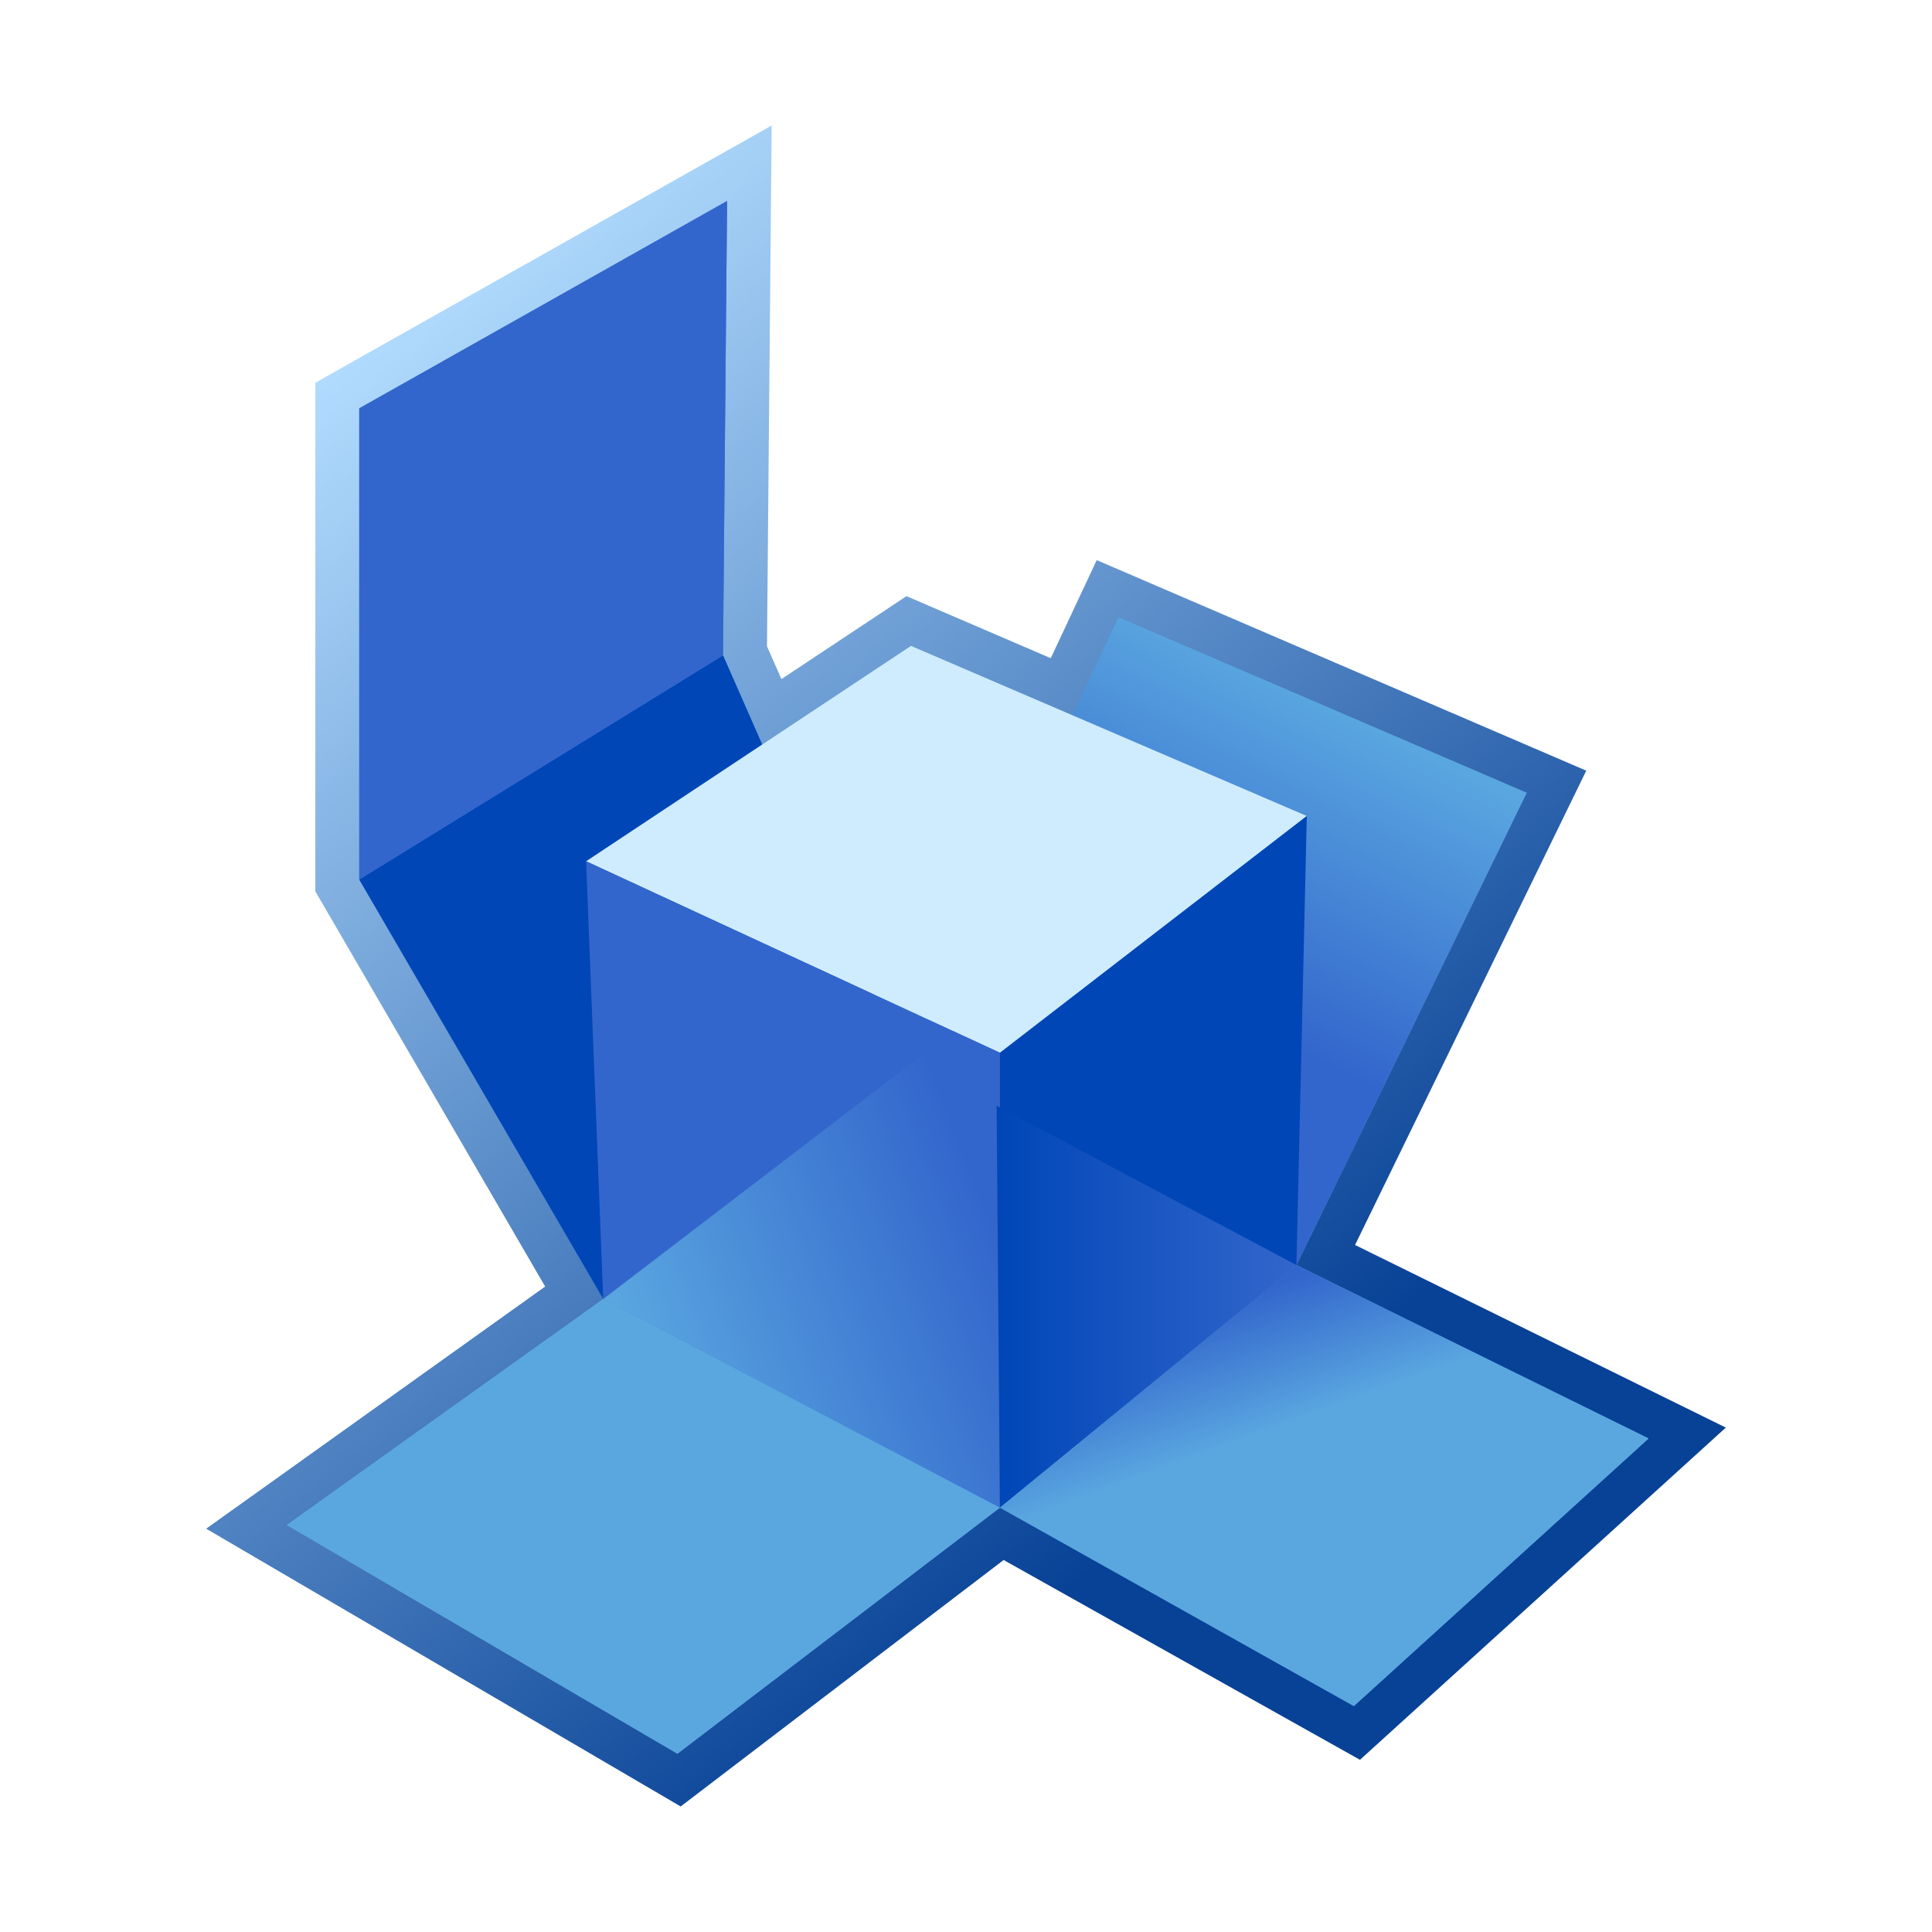
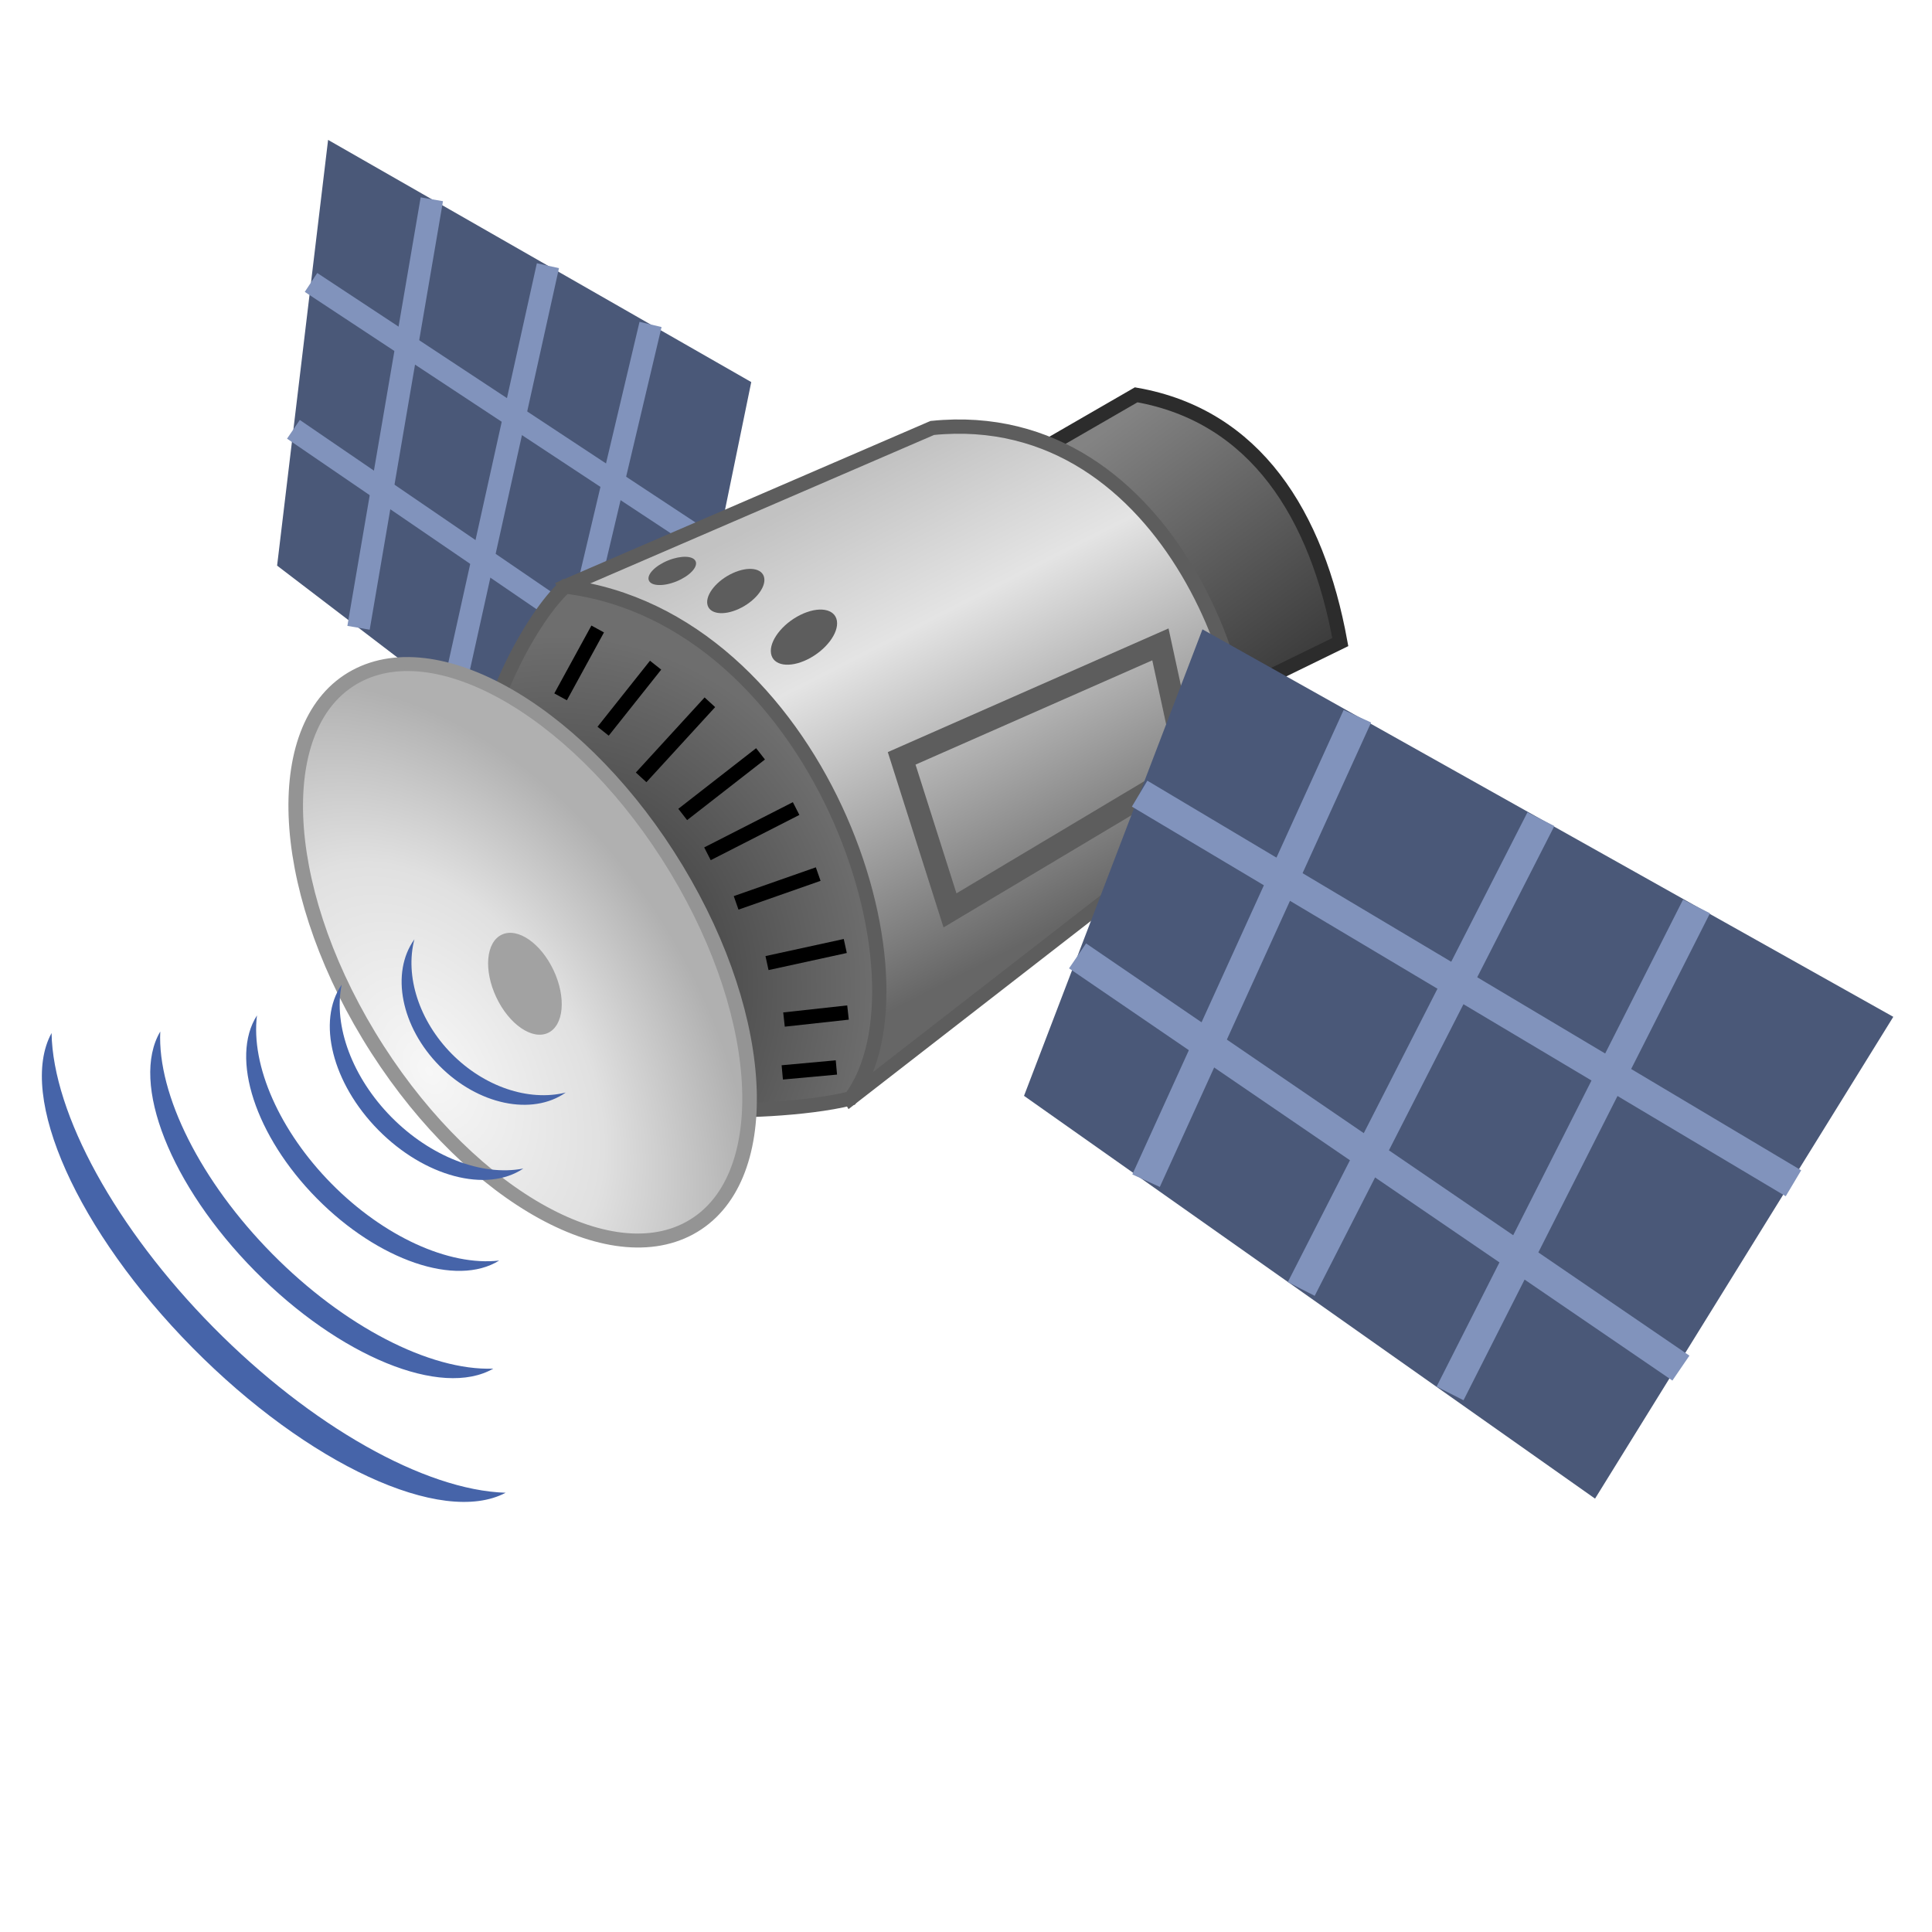
- <svg xmlns="http://www.w3.org/2000/svg" baseProfile="tiny" width="100%" height="100%" viewBox="0 0 88 87.999">
-   <g>
-     <g>
-       <g>
-         <g>
-           <rect fill="none" width="88" height="87.999" />
-         </g>
-       </g>
-       <g>
-         <linearGradient id="XMLID_7_" gradientUnits="userSpaceOnUse" x1="12.304" y1="18.38" x2="63.411" y2="79.287">
-           <stop offset="0" style="stop-color:#B3DDFF" />
-           <stop offset="0.815" style="stop-color:#084296" />
-           <stop offset="1" style="stop-color:#084296" />
-         </linearGradient>
-         <path fill="url(#XMLID_7_)" d="M32.135,7.415L14.363,17.432v23.167c0,0,8.926,15.351,10.468,18.001       c-2.386,1.704-15.44,11.03-15.44,11.03l21.613,12.652c0,0,12.907-9.85,14.71-11.226c1.979,1.109,16.231,9.101,16.231,9.101       l16.664-15.132c0,0-14.066-6.929-16.888-8.318c1.467-3.01,10.531-21.604,10.531-21.604l-22.298-9.59       c0,0-1.486,3.173-2.093,4.467c-2.046-0.88-6.573-2.826-6.573-2.826s-3.713,2.463-5.696,3.778       c-0.327-0.744-0.542-1.233-0.657-1.495c0.007-0.824,0.213-23.72,0.213-23.72L32.135,7.415z" />
-         <linearGradient id="XMLID_8_" gradientUnits="userSpaceOnUse" x1="40.828" y1="52.191" x2="16.2" y2="21.135">
-           <stop offset="0" style="stop-color:#5AA7E0" />
-           <stop offset="1" style="stop-color:#3366CC" />
-         </linearGradient>
-         <polygon fill="url(#XMLID_8_)" points="59.051,57.621 69.536,36.111 50.944,28.115 48.852,32.581 41.493,29.418 34.719,33.911        32.932,29.849 33.117,9.157 16.363,18.601 16.363,40.06 27.476,59.169 13.064,69.463 30.856,79.879 45.546,68.669        61.667,77.708 75.089,65.521 " />
-         <linearGradient id="XMLID_9_" gradientUnits="userSpaceOnUse" x1="60.585" y1="31.876" x2="53.858" y2="45.112">
-           <stop offset="0" style="stop-color:#5AA7E0" />
-           <stop offset="1" style="stop-color:#3366CC" />
-         </linearGradient>
-         <polygon fill="url(#XMLID_9_)" points="41.26,48.783 50.944,28.115 69.536,36.111 59.051,57.621 " />
-         <polygon fill="#0046B7" points="16.363,40.06 27.476,59.169 41.26,48.783 32.932,29.849 " />
-         <polygon fill="#3366CC" points="16.363,40.06 16.363,18.601 33.117,9.157 32.932,29.849 " />
-         <polygon fill="#CFECFF" points="26.696,39.23 41.493,29.418 59.523,37.168 45.546,47.954 " />
-         <path fill="#5AA7E0" d="M41.954,55.286" />
-         <polygon fill="#3366CC" points="26.696,39.23 27.476,59.169 45.546,68.669 45.546,47.954 " />
-         <polygon fill="#5AA7E0" points="13.064,69.463 27.476,59.169 45.546,68.669 30.856,79.879 " />
-         <linearGradient id="XMLID_10_" gradientUnits="userSpaceOnUse" x1="29.209" y1="63.684" x2="48.71" y2="56.198">
-           <stop offset="0" style="stop-color:#5AA7E0" />
-           <stop offset="0.006" style="stop-color:#5AA7E0" />
-           <stop offset="0.85" style="stop-color:#3366CC" />
-           <stop offset="1" style="stop-color:#3366CC" />
-         </linearGradient>
-         <polygon fill="url(#XMLID_10_)" points="43.423,46.971 27.476,59.169 45.546,68.669 45.546,47.954 " />
-         <polygon fill="#0046B7" points="45.546,47.954 45.546,68.669 59.051,57.621 59.523,37.168 " />
-         <linearGradient id="XMLID_11_" gradientUnits="userSpaceOnUse" x1="45.394" y1="59.519" x2="59.051" y2="59.519">
-           <stop offset="0" style="stop-color:#0046B7" />
-           <stop offset="1" style="stop-color:#3366CC" />
-         </linearGradient>
-         <polygon fill="url(#XMLID_11_)" points="45.394,50.368 45.546,68.669 59.051,57.621 " />
-         <linearGradient id="XMLID_12_" gradientUnits="userSpaceOnUse" x1="60.895" y1="68.681" x2="57.295" y2="58.792">
-           <stop offset="0" style="stop-color:#5AA7E0" />
-           <stop offset="0.41" style="stop-color:#5AA7E0" />
-           <stop offset="1" style="stop-color:#3366CC" />
-         </linearGradient>
-         <polygon fill="url(#XMLID_12_)" points="61.667,77.708 45.546,68.669 59.051,57.621 75.089,65.521 " />
-       </g>
+ <svg xmlns="http://www.w3.org/2000/svg" xmlns:xlink="http://www.w3.org/1999/xlink" baseProfile="tiny" height="128" version="1.1" viewBox="0 0 128 128" width="128">
+   <defs>
+     <linearGradient id="linearGradient1000">
+       <stop offset="0" style="stop-color:#2c2c2c;stop-opacity:1" />
+       <stop offset="1" style="stop-color:#6e6e6e;stop-opacity:1" />
+     </linearGradient>
+     <linearGradient id="linearGradient990">
+       <stop offset="0" style="stop-color:#838383;stop-opacity:1" />
+       <stop offset="1" style="stop-color:#3a3a3a;stop-opacity:1" />
+     </linearGradient>
+     <linearGradient id="linearGradient954">
+       <stop offset="0" style="stop-color:#f7f7f7;stop-opacity:1" />
+       <stop offset="0.537" style="stop-color:#e0e0e0;stop-opacity:1;" />
+       <stop offset="1" style="stop-color:#b0b0b0;stop-opacity:1" />
+     </linearGradient>
+     <linearGradient id="linearGradient926">
+       <stop offset="0" style="stop-color:#c2c2c2;stop-opacity:1" />
+       <stop offset="0.332" style="stop-color:#e4e4e4;stop-opacity:1" />
+       <stop offset="1" style="stop-color:#666666;stop-opacity:1" />
+     </linearGradient>
+     <linearGradient gradientTransform="matrix(0.9457911,0,0,0.9457911,9.736206,2.214934)" gradientUnits="userSpaceOnUse" id="linearGradient930" x1="57.93" x2="73.742" xlink:href="#linearGradient926" y1="37.336" y2="68.146" />
+     <radialGradient cx="-12.312" cy="81.268" fx="-12.312" fy="81.268" gradientTransform="matrix(1.439763,0.1527786,-0.1292034,2.193824,24.34757,-91.13024)" gradientUnits="userSpaceOnUse" id="radialGradient958" r="12.752" xlink:href="#linearGradient954" />
+     <linearGradient gradientTransform="matrix(0.9457911,0,0,0.9457911,9.398423,-5.554064)" gradientUnits="userSpaceOnUse" id="linearGradient992" x1="75.923" x2="88.795" xlink:href="#linearGradient990" y1="43.381" y2="61.059" />
+     <radialGradient cx="44.686" cy="77.936" fx="44.686" fy="77.936" gradientTransform="matrix(1.482188,0.05299328,-0.05838413,1.632967,-12.57607,-60.24397)" gradientUnits="userSpaceOnUse" id="radialGradient1078" r="14.372" xlink:href="#linearGradient1000" />
+   </defs>
+   <g transform="translate(-12.29229,-3.845404)">
+     <path d="M 34.029,13.114 L 62.065,29.159 L 55.647,60.404 L 30.651,41.319 Z" style="fill:#4a5878;fill-opacity:1;stroke:none;stroke-width:0.946;stroke-linecap:butt;stroke-linejoin:miter;stroke-miterlimit:4;stroke-dasharray:none;stroke-opacity:1" />
+     <g style="stroke:#8193bc;stroke-opacity:1;stroke-width:1.586;stroke-miterlimit:4;stroke-dasharray:none" transform="matrix(0.9457911,0,0,0.9457911,9.398423,-5.554064)">
+       <path d="M 48.63,32.665 L 41.239,63.889" style="fill:none;stroke:#8193bc;stroke-width:1.586;stroke-linecap:butt;stroke-linejoin:miter;stroke-miterlimit:4;stroke-dasharray:none;stroke-opacity:1" />
+       <path d="M 24.846,29.723 L 53.268,48.469" style="fill:none;stroke:#8193bc;stroke-width:1.586;stroke-linecap:butt;stroke-linejoin:miter;stroke-miterlimit:4;stroke-dasharray:none;stroke-opacity:1" />
+       <path d="M 23.614,40.011 L 51.14,58.829" style="fill:none;stroke:#8193bc;stroke-width:1.586;stroke-linecap:butt;stroke-linejoin:miter;stroke-miterlimit:4;stroke-dasharray:none;stroke-opacity:1" />
+       <path d="m 41.441,28.551 l -6.728,30.356" style="fill:none;stroke:#8193bc;stroke-width:1.586;stroke-linecap:butt;stroke-linejoin:miter;stroke-miterlimit:4;stroke-dasharray:none;stroke-opacity:1" />
+       <path d="M 33.309,23.897 L 28.175,53.915" style="fill:none;stroke:#8193bc;stroke-width:1.586;stroke-linecap:butt;stroke-linejoin:miter;stroke-miterlimit:4;stroke-dasharray:none;stroke-opacity:1" />
+     </g>
+     <path d="m 75.576,36.928 l 11.991,-6.925 c 7.908,1.388 11.991,7.959 13.523,16.382 L 86.216,53.648 Z" style="fill:url(#linearGradient992);fill-opacity:1;stroke:#2c2c2c;stroke-width:0.946px;stroke-linecap:butt;stroke-linejoin:miter;stroke-opacity:1" />
+     <path d="M 49.736,42.701 L 74.056,32.199 c 15.985,-1.616 22.396,18.853 20.267,24.489 l -25.671,19.929 z" style="fill:url(#linearGradient930);fill-opacity:1;stroke:#5d5d5d;stroke-width:0.946;stroke-linecap:butt;stroke-linejoin:miter;stroke-miterlimit:4;stroke-dasharray:none;stroke-opacity:1" />
+     <path d="m 72.03,54.089 l 17.142,-7.552 l 1.786,8.237 l -15.726,9.387 z" style="fill:none;stroke:#5d5d5d;stroke-width:1.5;stroke-linecap:butt;stroke-linejoin:miter;stroke-opacity:1;stroke-miterlimit:4;stroke-dasharray:none" />
+     <path d="M 91.959,45.541 L 137.728,71.213 L 117.968,103.133 L 80.136,76.448 Z" style="fill:#4a5878;fill-opacity:1;stroke:none;stroke-width:0.946px;stroke-linecap:butt;stroke-linejoin:miter;stroke-opacity:1" />
+     <path d="M 68.652,76.617 C 74.5,68.72 66.441,44.766 49.736,42.701 c -2.209,1.993 -5.373,8.011 -5.524,11.897 l 14.914,22.718 c 1.587,0.202 6.576,0.036 9.526,-0.699 z" style="fill:url(#radialGradient1078);fill-opacity:1;stroke:#5d5d5d;stroke-width:0.946;stroke-linecap:butt;stroke-linejoin:miter;stroke-miterlimit:4;stroke-dasharray:none;stroke-opacity:1" />
+     <ellipse cx="5.524" cy="81.291" rx="11.587" ry="21.361" style="opacity:1;fill:url(#radialGradient958);fill-opacity:1;stroke:#949494;stroke-width:0.946;stroke-miterlimit:4;stroke-dasharray:none;stroke-dashoffset:0;stroke-opacity:1" transform="matrix(0.8796556,-0.4756112,0.5173966,0.8557457,0,0)" />
+     <g style="stroke:#8193bc;stroke-opacity:1;stroke-width:2.115;stroke-miterlimit:4;stroke-dasharray:none" transform="matrix(0.9457911,0,0,0.9457911,9.398423,-5.554064)">
+       <path d="M 83.342,92.646 L 98.144,60.11" style="fill:none;stroke:#8193bc;stroke-width:2.115;stroke-linecap:butt;stroke-linejoin:miter;stroke-miterlimit:4;stroke-dasharray:none;stroke-opacity:1" />
+       <path d="M 111,67.321 L 94.212,100.23" style="fill:none;stroke:#8193bc;stroke-width:2.115;stroke-linecap:butt;stroke-linejoin:miter;stroke-miterlimit:4;stroke-dasharray:none;stroke-opacity:1" />
+       <path d="m 121.9,73.435 l -17.264,34.113" style="fill:none;stroke:#8193bc;stroke-width:2.115;stroke-linecap:butt;stroke-linejoin:miter;stroke-miterlimit:4;stroke-dasharray:none;stroke-opacity:1" />
+       <path d="M 128.691,92.827 L 82.89,65.534" style="fill:none;stroke:#8193bc;stroke-width:2.115;stroke-linecap:butt;stroke-linejoin:miter;stroke-miterlimit:4;stroke-dasharray:none;stroke-opacity:1" />
+       <path d="M 78.543,76.897 L 120.807,105.774" style="fill:none;stroke:#8193bc;stroke-width:2.115;stroke-linecap:butt;stroke-linejoin:miter;stroke-miterlimit:4;stroke-dasharray:none;stroke-opacity:1" />
+     </g>
+     <ellipse cx="13.165" cy="82.501" rx="2.098" ry="3.597" style="opacity:1;fill:#a2a2a2;fill-opacity:1;stroke:none;stroke-width:0.949;stroke-miterlimit:4;stroke-dasharray:none;stroke-dashoffset:0;stroke-opacity:1" transform="rotate(-25.22567)" />
+     <ellipse cx="36.939" cy="60.015" rx="1.674" ry="0.747" style="opacity:1;fill:#5d5d5d;fill-opacity:1;stroke:none;stroke-width:0.949;stroke-miterlimit:4;stroke-dasharray:none;stroke-dashoffset:0;stroke-opacity:1" transform="rotate(-22.13831)" />
+     <ellipse cx="54.695" cy="66.806" rx="2.075" ry="1.201" style="opacity:1;fill:#5d5d5d;fill-opacity:1;stroke:none;stroke-width:1.34;stroke-miterlimit:4;stroke-dasharray:none;stroke-dashoffset:0;stroke-opacity:1" transform="matrix(0.9086812,-0.4174907,0.1697336,0.98549,0,0)" />
+     <ellipse cx="60.133" cy="73.618" rx="2.435" ry="1.493" style="opacity:1;fill:#5d5d5d;fill-opacity:1;stroke:none;stroke-width:1.619;stroke-miterlimit:4;stroke-dasharray:none;stroke-dashoffset:0;stroke-opacity:1" transform="matrix(0.8965639,-0.4429144,0.1581652,0.9874127,0,0)" />
+     <g transform="matrix(0.9493375,0,0,0.9493375,7.316698,-6.980261)">
+       <path d="m 46.953,55.3 l -2.589,4.735" style="fill:none;stroke:#000000;stroke-width:1px;stroke-linecap:butt;stroke-linejoin:miter;stroke-opacity:1" />
+       <path d="m 50.994,57.825 l -3.662,4.609" style="fill:none;stroke:#000000;stroke-width:1px;stroke-linecap:butt;stroke-linejoin:miter;stroke-opacity:1" />
+       <path d="m 54.782,60.414 l -4.798,5.24" style="fill:none;stroke:#000000;stroke-width:1px;stroke-linecap:butt;stroke-linejoin:miter;stroke-opacity:1" />
+       <path d="m 58.317,64.013 l -5.43,4.23" style="fill:none;stroke:#000000;stroke-width:1px;stroke-linecap:butt;stroke-linejoin:miter;stroke-opacity:1" />
+       <path d="m 60.801,67.831 l -6.187,3.157" style="fill:none;stroke:#000000;stroke-width:1px;stroke-linecap:butt;stroke-linejoin:miter;stroke-opacity:1" />
+       <path d="m 62.342,72.404 l -5.728,2.009" style="fill:none;stroke:#000000;stroke-width:1px;stroke-linecap:butt;stroke-linejoin:miter;stroke-opacity:1" />
+       <path d="M 64.232,77.423 L 58.769,78.615" style="fill:none;stroke:#000000;stroke-width:1px;stroke-linecap:butt;stroke-linejoin:miter;stroke-opacity:1" />
+       <path d="m 64.422,82.066 l -4.467,0.49" style="fill:none;stroke:#000000;stroke-width:1px;stroke-linecap:butt;stroke-linejoin:miter;stroke-opacity:1" />
+       <path d="m 63.612,85.899 l -3.778,0.345" style="fill:none;stroke:#000000;stroke-width:1px;stroke-linecap:butt;stroke-linejoin:miter;stroke-opacity:1" />
+     </g>
+   </g>
+   <g style="display:inline">
+     <g style="stroke-width:1.001;stroke-miterlimit:4;stroke-dasharray:none" transform="matrix(0.3531391,0.3574984,-0.3574984,0.3531391,58.59754,19.47545)">
+       <path d="m 16.979,103.884 c 0.912,5.359 6.994,9.375 14.199,9.375 c 7.205,0 13.287,-4.016 14.199,-9.375 c -2.577,4.339 -8.113,7.111 -14.199,7.111 c -6.086,0 -11.622,-2.773 -14.199,-7.111 z" id="path900" style="opacity:1;fill:#4664a9;fill-opacity:1;stroke:none;stroke-width:1.001;stroke-miterlimit:4;stroke-dasharray:none;stroke-dashoffset:0;stroke-opacity:1" />
+       <use height="100%" style="stroke-width:0.883;stroke-miterlimit:4;stroke-dasharray:none" transform="matrix(1.2,0,0,1.07,-5.878442,3.750019)" width="100%" x="0" xlink:href="#path900" y="0" />
+       <use height="100%" style="stroke-width:0.719;stroke-miterlimit:4;stroke-dasharray:none" transform="matrix(1.6,0,0,1.21,-17.63533,5.82e-5)" width="100%" x="0" xlink:href="#path900" y="0" />
+       <use height="100%" style="stroke-width:0.566;stroke-miterlimit:4;stroke-dasharray:none" transform="matrix(2.2,0,0,1.42,-35.27065,-11.24988)" width="100%" x="0" xlink:href="#path900" y="0" />
+       <use height="100%" style="stroke-width:0.443;stroke-miterlimit:4;stroke-dasharray:none" transform="matrix(3,0,0,1.7,-58.78442,-29.99981)" width="100%" x="0" xlink:href="#path900" y="0" />
    </g>
  </g>
</svg>
